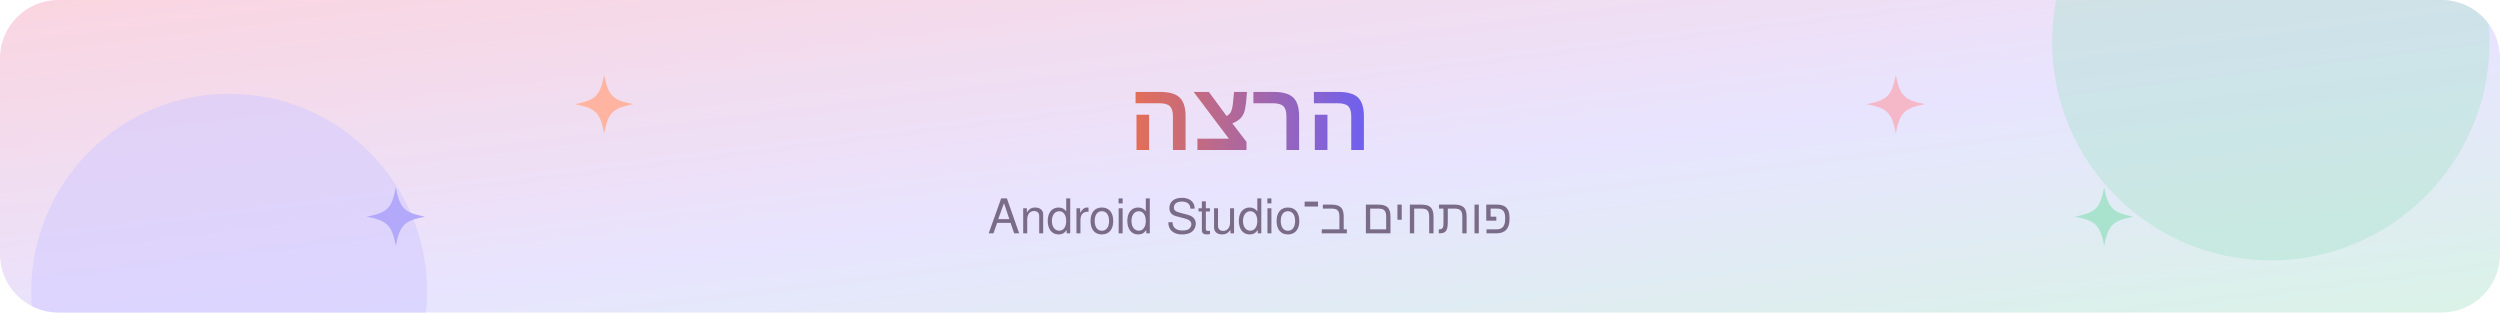
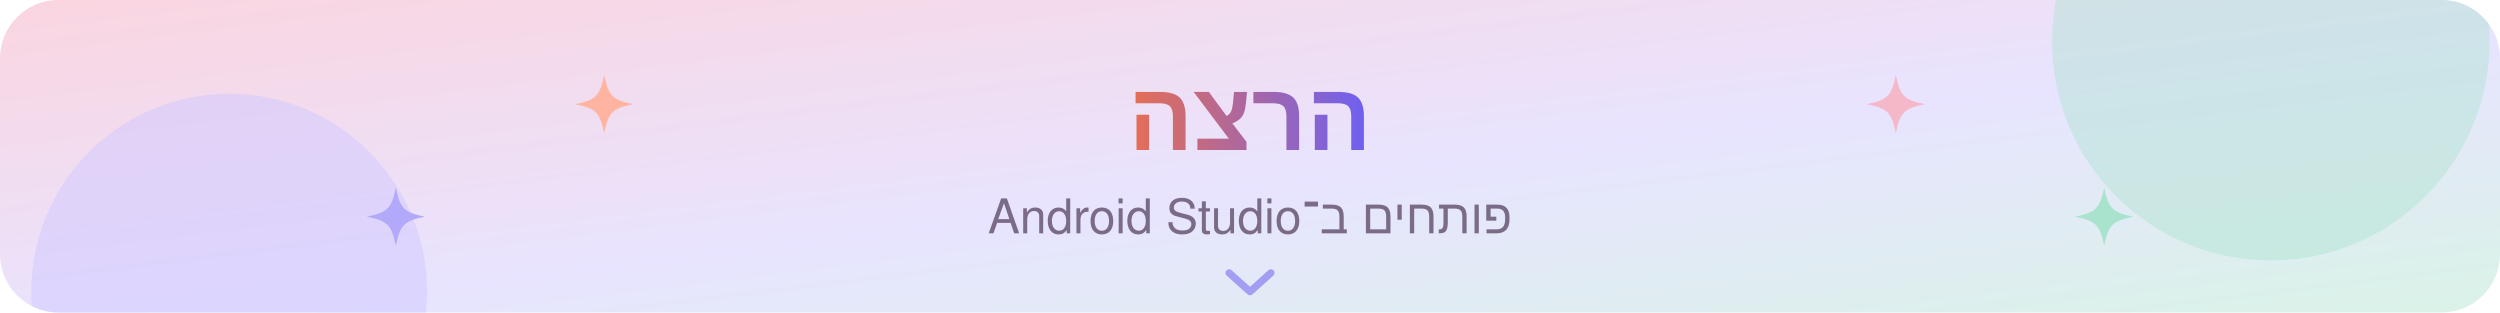
<svg xmlns="http://www.w3.org/2000/svg" viewBox="0 0 1200 150" width="1200" height="150" role="img" aria-label="הרצה">
  <defs>
    <linearGradient id="bg" x1="0" y1="0" x2="1" y2="1">
      <stop offset="0" stop-color="#FBD5E0" />
      <stop offset=".55" stop-color="#E8E4FF" />
      <stop offset="1" stop-color="#D9F3E7" />
    </linearGradient>
    <linearGradient id="t" x1="0" y1="0" x2="1" y2="0">
      <stop offset="0" stop-color="#E36E57" />
      <stop offset="1" stop-color="#6F60F0" />
    </linearGradient>
    <clipPath id="c">
      <rect width="1200" height="150" rx="28" />
    </clipPath>
    <path id="s" d="M0-14C2-4 4-2 14 0 4 2 2 4 0 14-2 4-4 2-14 0-4-2-2-4 0-14Z" />
    <path id="pin" d="M0 0C-5-9-22-20-22-37a22 22 0 0 1 44 0C22-20 5-9 0 0Z" />
  </defs>
  <style>
.blob{animation:drift 11s ease-in-out infinite alternate}.b2{animation-duration:14s;animation-direction:alternate-reverse}.b3{animation-duration:17s}
.bob{animation:bob 3.4s ease-in-out infinite}.d1{animation-delay:-.9s}.d2{animation-delay:-1.8s}.d3{animation-delay:-2.6s}
.walk{stroke-dasharray:3 15;animation:walk 3s linear infinite}
.tw{animation:tw 3.2s ease-in-out infinite}.t2{animation-delay:-1s}.t3{animation-delay:-2s}
.rise{animation:rise .9s ease-out both}.r2{animation-delay:.2s}
@keyframes drift{to{transform:translate(40px,-20px) scale(1.12)}}
@keyframes bob{0%,100%{transform:translateY(0)}50%{transform:translateY(-10px)}}
@keyframes walk{to{stroke-dashoffset:-54}}
@keyframes tw{0%,100%{opacity:.35}50%{opacity:1}}
@keyframes rise{from{opacity:0;transform:translateY(16px)}}
@media (prefers-reduced-motion:reduce){*{animation:none!important}}
</style>
  <g clip-path="url(#c)">
    <rect width="1200" height="150" fill="url(#bg)" />
    <circle class="blob" cx="110" cy="140" r="95" fill="#CFC8FF" opacity=".5" />
    <circle class="blob b2" cx="1090" cy="20" r="105" fill="#A9E3CD" opacity=".42" />
    <use class="tw" href="#s" x="290" y="50" fill="#FFB4A2" />
    <use class="tw t2" href="#s" x="190" y="104" fill="#B3A9FA" />
    <use class="tw t3" href="#s" x="910" y="50" fill="#F5B8C8" />
    <use class="tw" href="#s" x="1010" y="104" fill="#A9E3CD" />
    <g font-family="-apple-system,BlinkMacSystemFont,'Segoe UI',Helvetica,Arial,sans-serif" text-anchor="middle" direction="rtl">
      <text x="600" y="72.0" font-size="46" font-weight="800" fill="url(#t)">הרצה</text>
      <text x="600" y="112.0" font-size="23" fill="#7A6B88">פותחים ב־Android Studio</text>
    </g>
+     <g transform="translate(600 136)">
+       <g class="bob">
+         <path d="M-10-5l10 9 10-9" fill="none" stroke="#6F60F0" stroke-opacity=".55" stroke-width="3.5" stroke-linecap="round" stroke-linejoin="round" />
+       </g>
+     </g>
  </g>
</svg>
